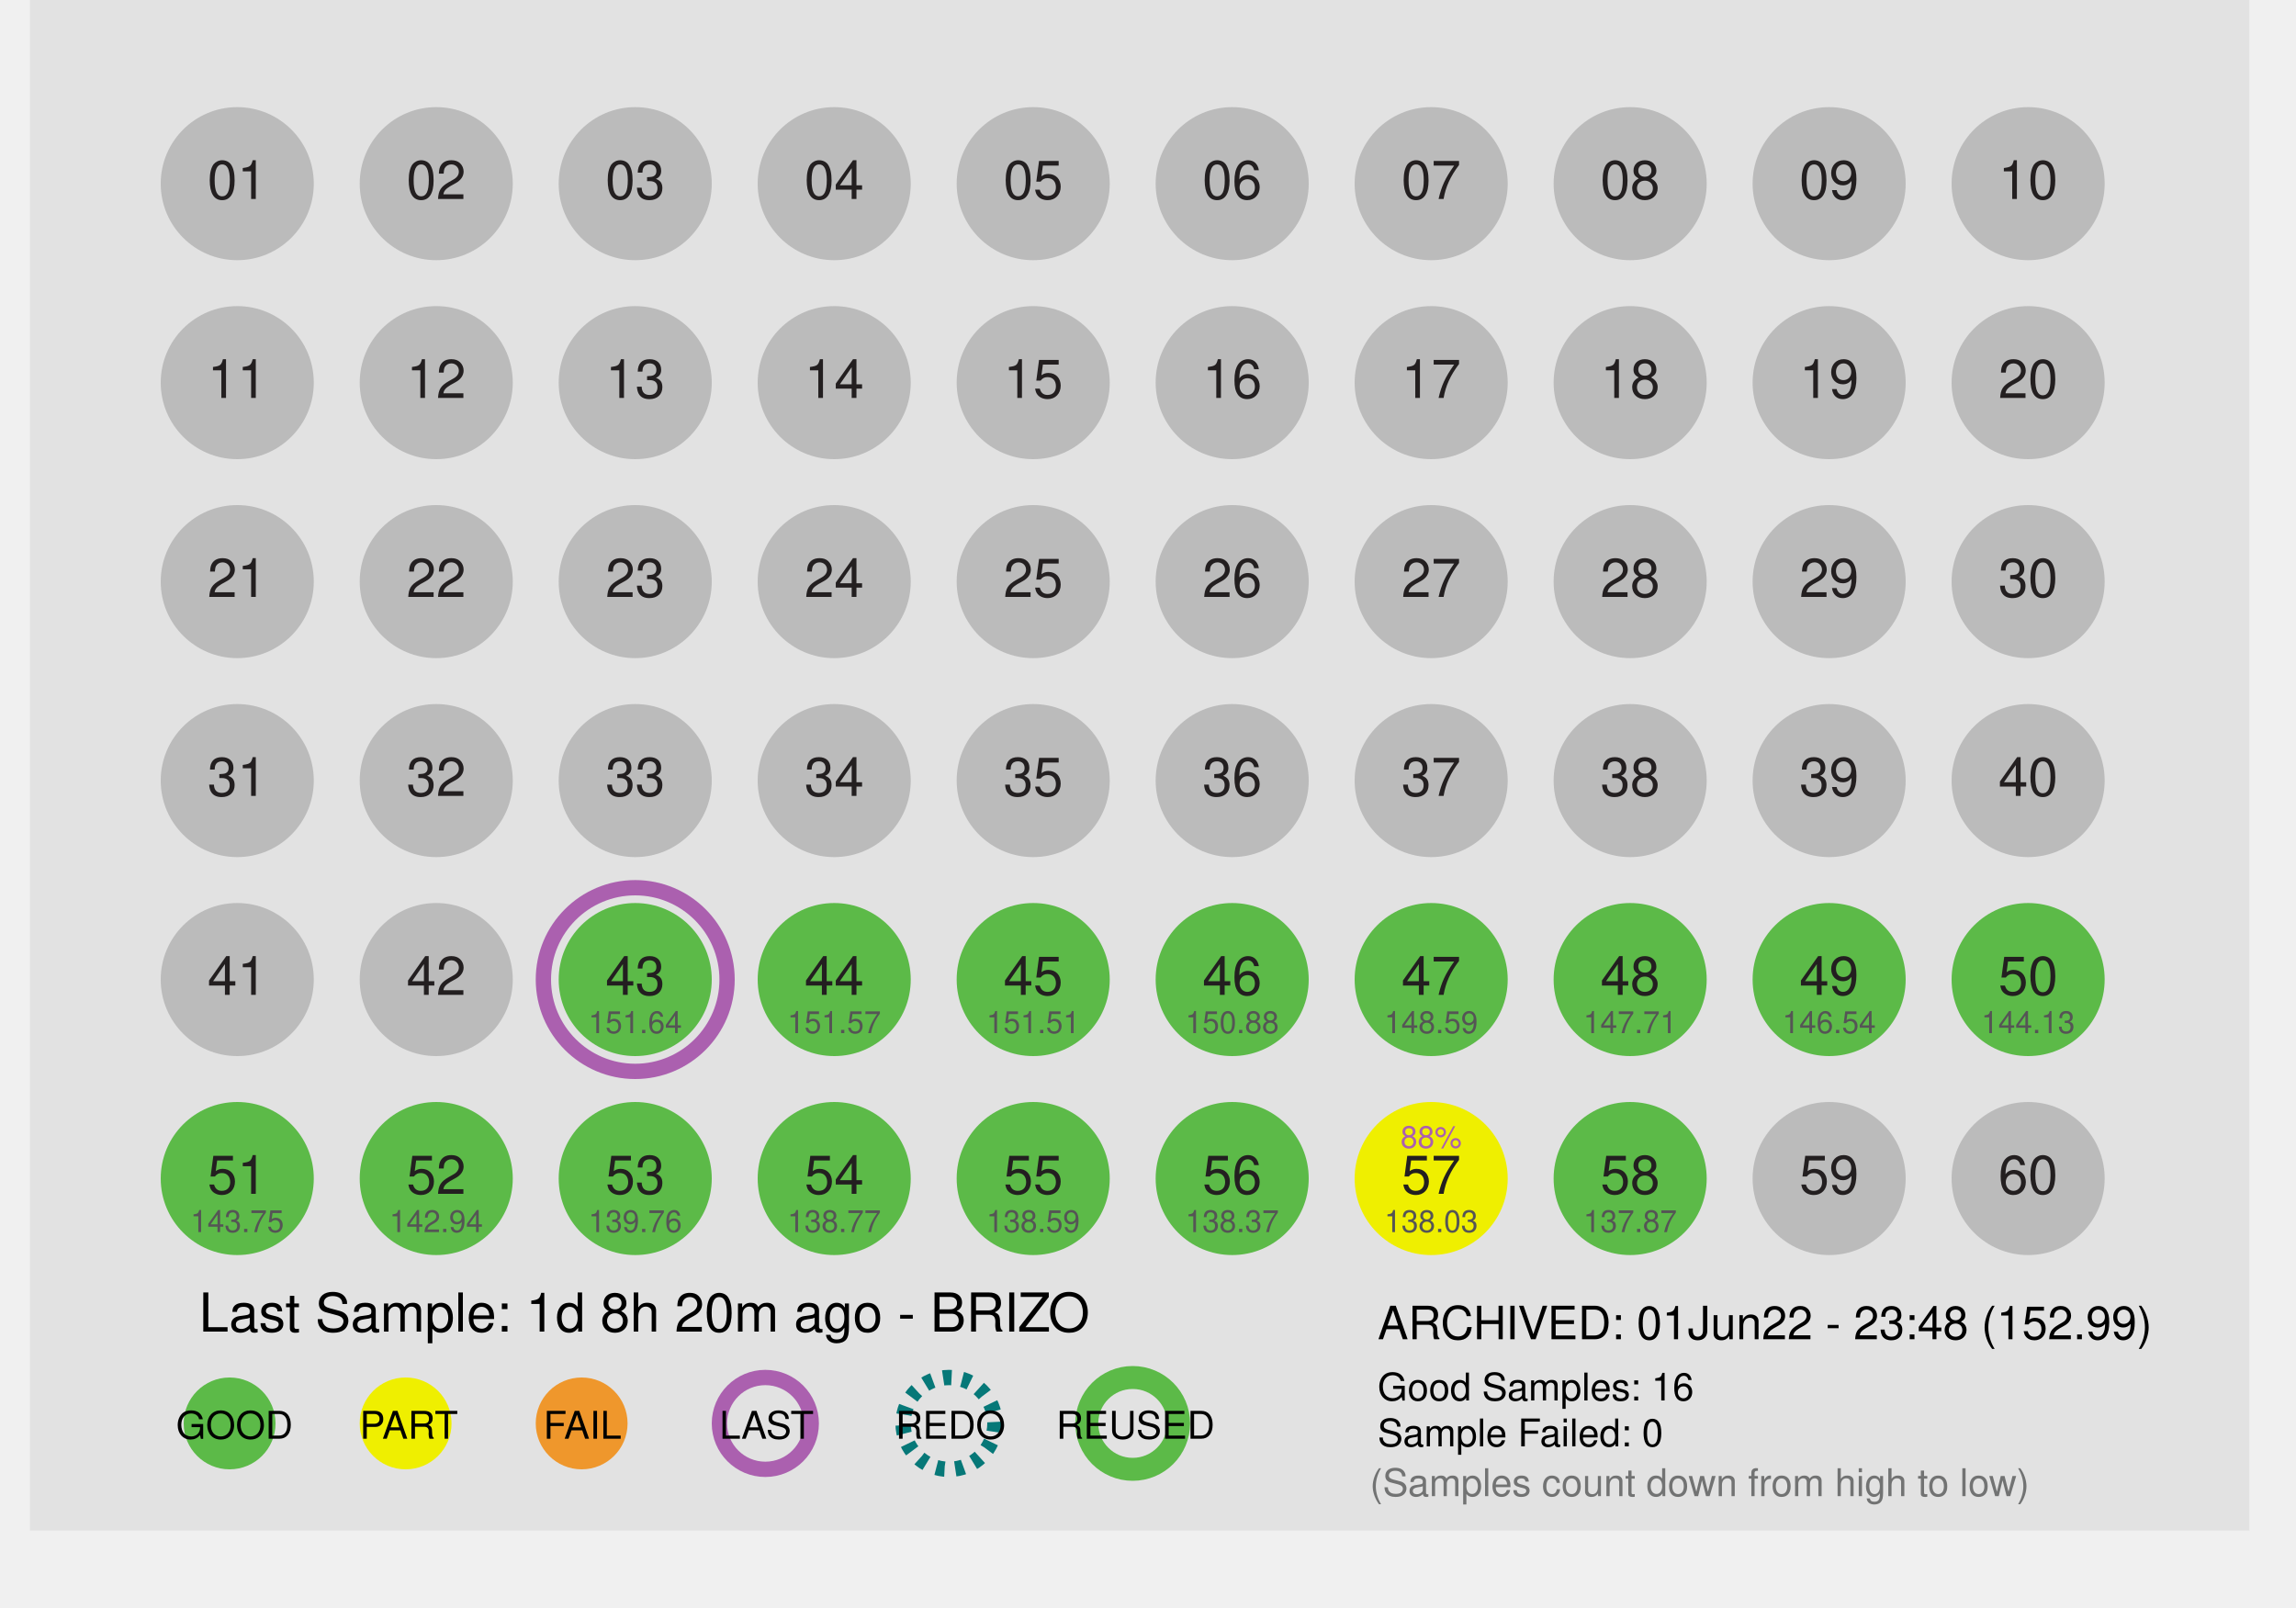
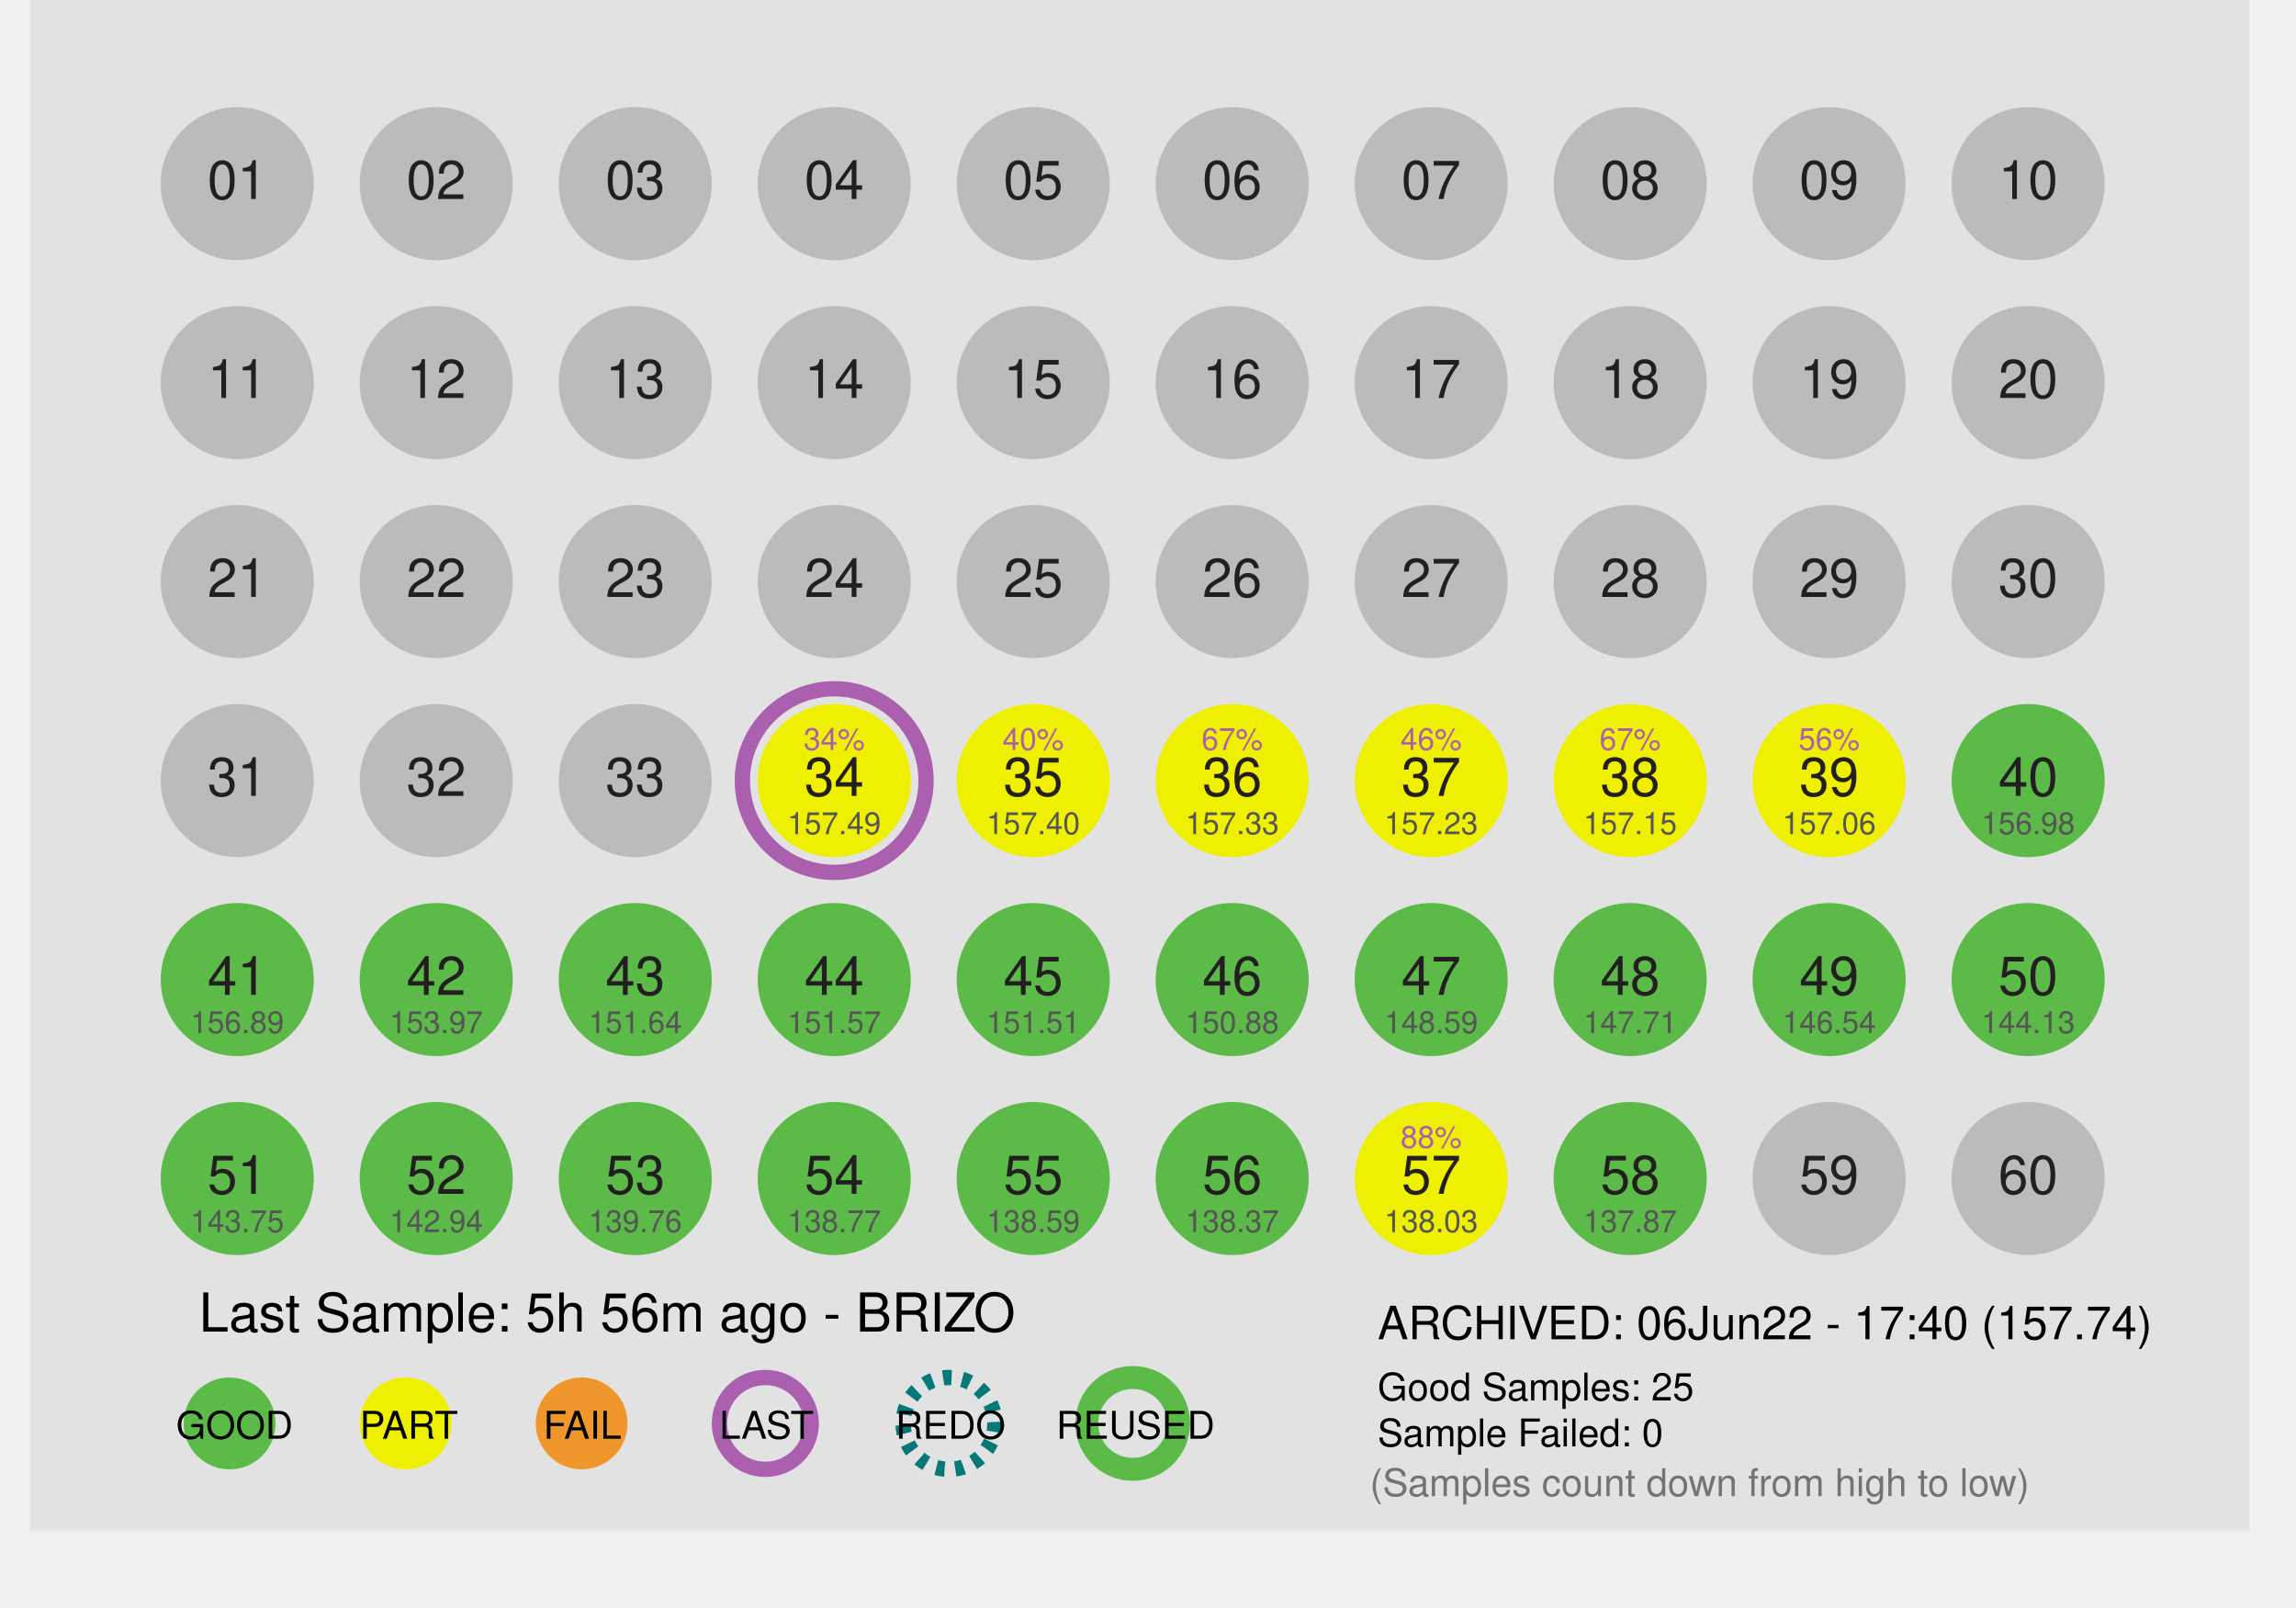
<svg xmlns="http://www.w3.org/2000/svg" id="Layer_1" data-name="Layer 1" x="0px" y="0px" viewBox="0 0 300 210" xml:space="preserve">
  <defs>
    <style>
 .st1 { fill: #dcddde; }
 .st2, .st3 { fill: #fff; }
 .st2 { stroke: #9b509f; }
 .st10, .st2, .st3 { stroke-miterlimit: 10; }
 .st10, .st2 { stroke-width: 2px; }
 .st3 { stroke: #231f20; }
 .st4 { fill: #ef972c; }
 .st5 { fill: #727373; }
 .st6 { fill: #5cba48; }
 .st7, .st8, .st9 { font-size: 7px; }
 .st7, .st8 { fill: #231f20; }
 .te5, .st7, .st9 { font-family: Helvetica; }
 .st8 { font-family: Helvetica-Bold, Helvetica; font-weight: 700; }
 .st9 { fill: #919396; }
 .st10 { fill: none; stroke: #fff; }

 .fill_gray { fill: #bbbbbb; }
 .fill_white { fill: #fff; }
 .stroke_purple { stroke: #ab60af; fill:none; stroke-width: 2px; }
 .stroke_black  { stroke: #000; fill:none; stroke-width: 2px; }
 .stroke_blue  { stroke: #067878; fill:none; stroke-width: 2px; stroke-dasharray:1.1 1.4;}
 .stroke_green  { stroke: #5cba48; fill:none; stroke-width: 3px;}
 .stroke_dash  { stroke-dasharray:1.1 1.4;}
 .stroke_2px { stroke-width: 2px; }
 .stroke_white { fill: none; stroke: #fff; }
 .stroke_none {stroke: none; fill:none};
 .stroke_darkGray { stroke: #231f20; fill: none; stroke-width: 2px;}
 .fill_orange { fill: #ef972c; }
 .fill_yellow { fill: #efef00; }
 .fill_lightgray { fill: #e2e2e2; }
 .thick_orange     { stroke-width:4px; fill:none; stroke: #ef972c; }
 .thick_yellow     { stroke-width:4px; fill:none; stroke: #f7ca0b; }
 .thick_gray       { stroke-width:4px; fill:none; stroke: #bbbbbb; }
 .thick_green      { stroke-width:4px; fill:none; stroke: #5cba48; }
 .fill_green { fill: #5cba48; }
 .font_size4 { font-size: 4px; }
 .font_size5 { font-size: 5px; }
 .font_size6 { font-size: 6px; }
 .font_size7 { font-size: 7px; }
 .font_size9 { font-size: 9px; }
 .fill_red {fill: #e24466; }
 .fill_purple {fill:#ab60af;}
 .fill_darkgray { fill: #555555; }
 .font_helv { font-family: Helvetica; }
 .font_helvBold { font-family: Helvetica-Bold, Helvetica; font-weight: 700; }
 .fill_lightergray { fill: #919396; }
    </style>
  </defs>
  <rect class="fill_lightgray" x="3.91" width="290" height="200" />
  <circle desc="c_big_01" class="stroke_none" cx="31" cy="24" r="12" />
  <circle desc="c_big_02" class="stroke_none" cx="57" cy="24" r="12" />
  <circle desc="c_big_03" class="stroke_none" cx="83" cy="24" r="12" />
  <circle desc="c_big_04" class="stroke_none" cx="109" cy="24" r="12" />
  <circle desc="c_big_05" class="stroke_none" cx="135" cy="24" r="12" />
  <circle desc="c_big_06" class="stroke_none" cx="161" cy="24" r="12" />
  <circle desc="c_big_07" class="stroke_none" cx="187" cy="24" r="12" />
  <circle desc="c_big_08" class="stroke_none" cx="213" cy="24" r="12" />
  <circle desc="c_big_09" class="stroke_none" cx="239" cy="24" r="12" />
  <circle desc="c_big_10" class="stroke_none" cx="265" cy="24" r="12" />
  <circle desc="c_big_11" class="stroke_none" cx="31" cy="50" r="12" />
  <circle desc="c_big_12" class="stroke_none" cx="57" cy="50" r="12" />
  <circle desc="c_big_13" class="stroke_none" cx="83" cy="50" r="12" />
  <circle desc="c_big_14" class="stroke_none" cx="109" cy="50" r="12" />
  <circle desc="c_big_15" class="stroke_none" cx="135" cy="50" r="12" />
  <circle desc="c_big_16" class="stroke_none" cx="161" cy="50" r="12" />
  <circle desc="c_big_17" class="stroke_none" cx="187" cy="50" r="12" />
  <circle desc="c_big_18" class="stroke_none" cx="213" cy="50" r="12" />
  <circle desc="c_big_19" class="stroke_none" cx="239" cy="50" r="12" />
  <circle desc="c_big_20" class="stroke_none" cx="265" cy="50" r="12" />
  <circle desc="c_big_21" class="stroke_none" cx="31" cy="76" r="12" />
  <circle desc="c_big_22" class="stroke_none" cx="57" cy="76" r="12" />
  <circle desc="c_big_23" class="stroke_none" cx="83" cy="76" r="12" />
  <circle desc="c_big_24" class="stroke_none" cx="109" cy="76" r="12" />
  <circle desc="c_big_25" class="stroke_none" cx="135" cy="76" r="12" />
  <circle desc="c_big_26" class="stroke_none" cx="161" cy="76" r="12" />
  <circle desc="c_big_27" class="stroke_none" cx="187" cy="76" r="12" />
  <circle desc="c_big_28" class="stroke_none" cx="213" cy="76" r="12" />
  <circle desc="c_big_29" class="stroke_none" cx="239" cy="76" r="12" />
  <circle desc="c_big_30" class="stroke_none" cx="265" cy="76" r="12" />
  <circle desc="c_big_31" class="stroke_none" cx="31" cy="102" r="12" />
  <circle desc="c_big_32" class="stroke_none" cx="57" cy="102" r="12" />
  <circle desc="c_big_33" class="stroke_none" cx="83" cy="102" r="12" />
-   <circle desc="c_big_34" class="stroke_none" cx="109" cy="102" r="12" />
+   <circle desc="c_big_34" class="stroke_purple" cx="109" cy="102" r="12" />
  <circle desc="c_big_35" class="stroke_none" cx="135" cy="102" r="12" />
  <circle desc="c_big_36" class="stroke_none" cx="161" cy="102" r="12" />
  <circle desc="c_big_37" class="stroke_none" cx="187" cy="102" r="12" />
  <circle desc="c_big_38" class="stroke_none" cx="213" cy="102" r="12" />
  <circle desc="c_big_39" class="stroke_none" cx="239" cy="102" r="12" />
  <circle desc="c_big_40" class="stroke_none" cx="265" cy="102" r="12" />
  <circle desc="c_big_41" class="stroke_none" cx="31" cy="128" r="12" />
  <circle desc="c_big_42" class="stroke_none" cx="57" cy="128" r="12" />
-   <circle desc="c_big_43" class="stroke_purple" cx="83" cy="128" r="12" />
+   <circle desc="c_big_43" class="stroke_none" cx="83" cy="128" r="12" />
  <circle desc="c_big_44" class="stroke_none" cx="109" cy="128" r="12" />
  <circle desc="c_big_45" class="stroke_none" cx="135" cy="128" r="12" />
  <circle desc="c_big_46" class="stroke_none" cx="161" cy="128" r="12" />
  <circle desc="c_big_47" class="stroke_none" cx="187" cy="128" r="12" />
  <circle desc="c_big_48" class="stroke_none" cx="213" cy="128" r="12" />
  <circle desc="c_big_49" class="stroke_none" cx="239" cy="128" r="12" />
  <circle desc="c_big_50" class="stroke_none" cx="265" cy="128" r="12" />
  <circle desc="c_big_51" class="stroke_none" cx="31" cy="154" r="12" />
  <circle desc="c_big_52" class="stroke_none" cx="57" cy="154" r="12" />
  <circle desc="c_big_53" class="stroke_none" cx="83" cy="154" r="12" />
  <circle desc="c_big_54" class="stroke_none" cx="109" cy="154" r="12" />
  <circle desc="c_big_55" class="stroke_none" cx="135" cy="154" r="12" />
  <circle desc="c_big_56" class="stroke_none" cx="161" cy="154" r="12" />
  <circle desc="c_big_57" class="stroke_none" cx="187" cy="154" r="12" />
  <circle desc="c_big_58" class="stroke_none" cx="213" cy="154" r="12" />
  <circle desc="c_big_59" class="stroke_none" cx="239" cy="154" r="12" />
  <circle desc="c_big_60" class="stroke_none" cx="265" cy="154" r="12" />
  <circle desc="c_small_01" class="fill_gray" cx="31" cy="24" r="10" />
  <circle desc="c_small_02" class="fill_gray" cx="57" cy="24" r="10" />
  <circle desc="c_small_03" class="fill_gray" cx="83" cy="24" r="10" />
  <circle desc="c_small_04" class="fill_gray" cx="109" cy="24" r="10" />
  <circle desc="c_small_05" class="fill_gray" cx="135" cy="24" r="10" />
  <circle desc="c_small_06" class="fill_gray" cx="161" cy="24" r="10" />
  <circle desc="c_small_07" class="fill_gray" cx="187" cy="24" r="10" />
  <circle desc="c_small_08" class="fill_gray" cx="213" cy="24" r="10" />
  <circle desc="c_small_09" class="fill_gray" cx="239" cy="24" r="10" />
  <circle desc="c_small_10" class="fill_gray" cx="265" cy="24" r="10" />
  <circle desc="c_small_11" class="fill_gray" cx="31" cy="50" r="10" />
  <circle desc="c_small_12" class="fill_gray" cx="57" cy="50" r="10" />
  <circle desc="c_small_13" class="fill_gray" cx="83" cy="50" r="10" />
  <circle desc="c_small_14" class="fill_gray" cx="109" cy="50" r="10" />
  <circle desc="c_small_15" class="fill_gray" cx="135" cy="50" r="10" />
  <circle desc="c_small_16" class="fill_gray" cx="161" cy="50" r="10" />
  <circle desc="c_small_17" class="fill_gray" cx="187" cy="50" r="10" />
  <circle desc="c_small_18" class="fill_gray" cx="213" cy="50" r="10" />
  <circle desc="c_small_19" class="fill_gray" cx="239" cy="50" r="10" />
  <circle desc="c_small_20" class="fill_gray" cx="265" cy="50" r="10" />
  <circle desc="c_small_21" class="fill_gray" cx="31" cy="76" r="10" />
  <circle desc="c_small_22" class="fill_gray" cx="57" cy="76" r="10" />
  <circle desc="c_small_23" class="fill_gray" cx="83" cy="76" r="10" />
  <circle desc="c_small_24" class="fill_gray" cx="109" cy="76" r="10" />
  <circle desc="c_small_25" class="fill_gray" cx="135" cy="76" r="10" />
  <circle desc="c_small_26" class="fill_gray" cx="161" cy="76" r="10" />
  <circle desc="c_small_27" class="fill_gray" cx="187" cy="76" r="10" />
  <circle desc="c_small_28" class="fill_gray" cx="213" cy="76" r="10" />
  <circle desc="c_small_29" class="fill_gray" cx="239" cy="76" r="10" />
  <circle desc="c_small_30" class="fill_gray" cx="265" cy="76" r="10" />
  <circle desc="c_small_31" class="fill_gray" cx="31" cy="102" r="10" />
  <circle desc="c_small_32" class="fill_gray" cx="57" cy="102" r="10" />
  <circle desc="c_small_33" class="fill_gray" cx="83" cy="102" r="10" />
-   <circle desc="c_small_34" class="fill_gray" cx="109" cy="102" r="10" />
-   <circle desc="c_small_35" class="fill_gray" cx="135" cy="102" r="10" />
-   <circle desc="c_small_36" class="fill_gray" cx="161" cy="102" r="10" />
-   <circle desc="c_small_37" class="fill_gray" cx="187" cy="102" r="10" />
-   <circle desc="c_small_38" class="fill_gray" cx="213" cy="102" r="10" />
-   <circle desc="c_small_39" class="fill_gray" cx="239" cy="102" r="10" />
-   <circle desc="c_small_40" class="fill_gray" cx="265" cy="102" r="10" />
-   <circle desc="c_small_41" class="fill_gray" cx="31" cy="128" r="10" />
-   <circle desc="c_small_42" class="fill_gray" cx="57" cy="128" r="10" />
+   <circle desc="c_small_34" class="fill_yellow" cx="109" cy="102" r="10" />
+   <circle desc="c_small_35" class="fill_yellow" cx="135" cy="102" r="10" />
+   <circle desc="c_small_36" class="fill_yellow" cx="161" cy="102" r="10" />
+   <circle desc="c_small_37" class="fill_yellow" cx="187" cy="102" r="10" />
+   <circle desc="c_small_38" class="fill_yellow" cx="213" cy="102" r="10" />
+   <circle desc="c_small_39" class="fill_yellow" cx="239" cy="102" r="10" />
+   <circle desc="c_small_40" class="fill_green" cx="265" cy="102" r="10" />
+   <circle desc="c_small_41" class="fill_green" cx="31" cy="128" r="10" />
+   <circle desc="c_small_42" class="fill_green" cx="57" cy="128" r="10" />
  <circle desc="c_small_43" class="fill_green" cx="83" cy="128" r="10" />
  <circle desc="c_small_44" class="fill_green" cx="109" cy="128" r="10" />
  <circle desc="c_small_45" class="fill_green" cx="135" cy="128" r="10" />
  <circle desc="c_small_46" class="fill_green" cx="161" cy="128" r="10" />
  <circle desc="c_small_47" class="fill_green" cx="187" cy="128" r="10" />
  <circle desc="c_small_48" class="fill_green" cx="213" cy="128" r="10" />
  <circle desc="c_small_49" class="fill_green" cx="239" cy="128" r="10" />
  <circle desc="c_small_50" class="fill_green" cx="265" cy="128" r="10" />
  <circle desc="c_small_51" class="fill_green" cx="31" cy="154" r="10" />
  <circle desc="c_small_52" class="fill_green" cx="57" cy="154" r="10" />
  <circle desc="c_small_53" class="fill_green" cx="83" cy="154" r="10" />
  <circle desc="c_small_54" class="fill_green" cx="109" cy="154" r="10" />
  <circle desc="c_small_55" class="fill_green" cx="135" cy="154" r="10" />
  <circle desc="c_small_56" class="fill_green" cx="161" cy="154" r="10" />
  <circle desc="c_small_57" class="fill_yellow" cx="187" cy="154" r="10" />
  <circle desc="c_small_58" class="fill_green" cx="213" cy="154" r="10" />
  <circle desc="c_small_59" class="fill_gray" cx="239" cy="154" r="10" />
  <circle desc="c_small_60" class="fill_gray" cx="265" cy="154" r="10" />
  <text desc="t_label_01" class="st7" text-anchor="middle" transform="translate(31 26)">01</text>
  <text desc="t_label_02" class="st7" text-anchor="middle" transform="translate(57 26)">02</text>
  <text desc="t_label_03" class="st7" text-anchor="middle" transform="translate(83 26)">03</text>
  <text desc="t_label_04" class="st7" text-anchor="middle" transform="translate(109 26)">04</text>
  <text desc="t_label_05" class="st7" text-anchor="middle" transform="translate(135 26)">05</text>
  <text desc="t_label_06" class="st7" text-anchor="middle" transform="translate(161 26)">06</text>
  <text desc="t_label_07" class="st7" text-anchor="middle" transform="translate(187 26)">07</text>
  <text desc="t_label_08" class="st7" text-anchor="middle" transform="translate(213 26)">08</text>
  <text desc="t_label_09" class="st7" text-anchor="middle" transform="translate(239 26)">09</text>
  <text desc="t_label_10" class="st7" text-anchor="middle" transform="translate(265 26)">10</text>
  <text desc="t_label_11" class="st7" text-anchor="middle" transform="translate(31 52)">11</text>
  <text desc="t_label_12" class="st7" text-anchor="middle" transform="translate(57 52)">12</text>
  <text desc="t_label_13" class="st7" text-anchor="middle" transform="translate(83 52)">13</text>
  <text desc="t_label_14" class="st7" text-anchor="middle" transform="translate(109 52)">14</text>
  <text desc="t_label_15" class="st7" text-anchor="middle" transform="translate(135 52)">15</text>
  <text desc="t_label_16" class="st7" text-anchor="middle" transform="translate(161 52)">16</text>
  <text desc="t_label_17" class="st7" text-anchor="middle" transform="translate(187 52)">17</text>
  <text desc="t_label_18" class="st7" text-anchor="middle" transform="translate(213 52)">18</text>
  <text desc="t_label_19" class="st7" text-anchor="middle" transform="translate(239 52)">19</text>
  <text desc="t_label_20" class="st7" text-anchor="middle" transform="translate(265 52)">20</text>
  <text desc="t_label_21" class="st7" text-anchor="middle" transform="translate(31 78)">21</text>
  <text desc="t_label_22" class="st7" text-anchor="middle" transform="translate(57 78)">22</text>
  <text desc="t_label_23" class="st7" text-anchor="middle" transform="translate(83 78)">23</text>
  <text desc="t_label_24" class="st7" text-anchor="middle" transform="translate(109 78)">24</text>
  <text desc="t_label_25" class="st7" text-anchor="middle" transform="translate(135 78)">25</text>
  <text desc="t_label_26" class="st7" text-anchor="middle" transform="translate(161 78)">26</text>
  <text desc="t_label_27" class="st7" text-anchor="middle" transform="translate(187 78)">27</text>
  <text desc="t_label_28" class="st7" text-anchor="middle" transform="translate(213 78)">28</text>
  <text desc="t_label_29" class="st7" text-anchor="middle" transform="translate(239 78)">29</text>
  <text desc="t_label_30" class="st7" text-anchor="middle" transform="translate(265 78)">30</text>
  <text desc="t_label_31" class="st7" text-anchor="middle" transform="translate(31 104)">31</text>
  <text desc="t_label_32" class="st7" text-anchor="middle" transform="translate(57 104)">32</text>
  <text desc="t_label_33" class="st7" text-anchor="middle" transform="translate(83 104)">33</text>
  <text desc="t_label_34" class="st7" text-anchor="middle" transform="translate(109 104)">34</text>
  <text desc="t_label_35" class="st7" text-anchor="middle" transform="translate(135 104)">35</text>
  <text desc="t_label_36" class="st7" text-anchor="middle" transform="translate(161 104)">36</text>
  <text desc="t_label_37" class="st7" text-anchor="middle" transform="translate(187 104)">37</text>
  <text desc="t_label_38" class="st7" text-anchor="middle" transform="translate(213 104)">38</text>
  <text desc="t_label_39" class="st7" text-anchor="middle" transform="translate(239 104)">39</text>
  <text desc="t_label_40" class="st7" text-anchor="middle" transform="translate(265 104)">40</text>
  <text desc="t_label_41" class="st7" text-anchor="middle" transform="translate(31 130)">41</text>
  <text desc="t_label_42" class="st7" text-anchor="middle" transform="translate(57 130)">42</text>
  <text desc="t_label_43" class="st7" text-anchor="middle" transform="translate(83 130)">43</text>
  <text desc="t_label_44" class="st7" text-anchor="middle" transform="translate(109 130)">44</text>
  <text desc="t_label_45" class="st7" text-anchor="middle" transform="translate(135 130)">45</text>
  <text desc="t_label_46" class="st7" text-anchor="middle" transform="translate(161 130)">46</text>
  <text desc="t_label_47" class="st7" text-anchor="middle" transform="translate(187 130)">47</text>
  <text desc="t_label_48" class="st7" text-anchor="middle" transform="translate(213 130)">48</text>
  <text desc="t_label_49" class="st7" text-anchor="middle" transform="translate(239 130)">49</text>
  <text desc="t_label_50" class="st7" text-anchor="middle" transform="translate(265 130)">50</text>
  <text desc="t_label_51" class="st7" text-anchor="middle" transform="translate(31 156)">51</text>
  <text desc="t_label_52" class="st7" text-anchor="middle" transform="translate(57 156)">52</text>
  <text desc="t_label_53" class="st7" text-anchor="middle" transform="translate(83 156)">53</text>
  <text desc="t_label_54" class="st7" text-anchor="middle" transform="translate(109 156)">54</text>
  <text desc="t_label_55" class="st7" text-anchor="middle" transform="translate(135 156)">55</text>
  <text desc="t_label_56" class="st7" text-anchor="middle" transform="translate(161 156)">56</text>
  <text desc="t_label_57" class="st7" text-anchor="middle" transform="translate(187 156)">57</text>
  <text desc="t_label_58" class="st7" text-anchor="middle" transform="translate(213 156)">58</text>
  <text desc="t_label_59" class="st7" text-anchor="middle" transform="translate(239 156)">59</text>
  <text desc="t_label_60" class="st7" text-anchor="middle" transform="translate(265 156)">60</text>
  <text desc="pct_label_01" text-anchor="middle" class="te5 font_size4 fill_purple" transform="translate(31 20)" />
  <text desc="pct_label_02" text-anchor="middle" class="te5 font_size4 fill_purple" transform="translate(57 20)" />
  <text desc="pct_label_03" text-anchor="middle" class="te5 font_size4 fill_purple" transform="translate(83 20)" />
  <text desc="pct_label_04" text-anchor="middle" class="te5 font_size4 fill_purple" transform="translate(109 20)" />
  <text desc="pct_label_05" text-anchor="middle" class="te5 font_size4 fill_purple" transform="translate(135 20)" />
  <text desc="pct_label_06" text-anchor="middle" class="te5 font_size4 fill_purple" transform="translate(161 20)" />
  <text desc="pct_label_07" text-anchor="middle" class="te5 font_size4 fill_purple" transform="translate(187 20)" />
  <text desc="pct_label_08" text-anchor="middle" class="te5 font_size4 fill_purple" transform="translate(213 20)" />
  <text desc="pct_label_09" text-anchor="middle" class="te5 font_size4 fill_purple" transform="translate(239 20)" />
  <text desc="pct_label_10" text-anchor="middle" class="te5 font_size4 fill_purple" transform="translate(265 20)" />
  <text desc="pct_label_11" text-anchor="middle" class="te5 font_size4 fill_purple" transform="translate(31 46)" />
  <text desc="pct_label_12" text-anchor="middle" class="te5 font_size4 fill_purple" transform="translate(57 46)" />
  <text desc="pct_label_13" text-anchor="middle" class="te5 font_size4 fill_purple" transform="translate(83 46)" />
  <text desc="pct_label_14" text-anchor="middle" class="te5 font_size4 fill_purple" transform="translate(109 46)" />
  <text desc="pct_label_15" text-anchor="middle" class="te5 font_size4 fill_purple" transform="translate(135 46)" />
  <text desc="pct_label_16" text-anchor="middle" class="te5 font_size4 fill_purple" transform="translate(161 46)" />
  <text desc="pct_label_17" text-anchor="middle" class="te5 font_size4 fill_purple" transform="translate(187 46)" />
  <text desc="pct_label_18" text-anchor="middle" class="te5 font_size4 fill_purple" transform="translate(213 46)" />
  <text desc="pct_label_19" text-anchor="middle" class="te5 font_size4 fill_purple" transform="translate(239 46)" />
  <text desc="pct_label_20" text-anchor="middle" class="te5 font_size4 fill_purple" transform="translate(265 46)" />
  <text desc="pct_label_21" text-anchor="middle" class="te5 font_size4 fill_purple" transform="translate(31 72)" />
  <text desc="pct_label_22" text-anchor="middle" class="te5 font_size4 fill_purple" transform="translate(57 72)" />
  <text desc="pct_label_23" text-anchor="middle" class="te5 font_size4 fill_purple" transform="translate(83 72)" />
  <text desc="pct_label_24" text-anchor="middle" class="te5 font_size4 fill_purple" transform="translate(109 72)" />
  <text desc="pct_label_25" text-anchor="middle" class="te5 font_size4 fill_purple" transform="translate(135 72)" />
  <text desc="pct_label_26" text-anchor="middle" class="te5 font_size4 fill_purple" transform="translate(161 72)" />
  <text desc="pct_label_27" text-anchor="middle" class="te5 font_size4 fill_purple" transform="translate(187 72)" />
  <text desc="pct_label_28" text-anchor="middle" class="te5 font_size4 fill_purple" transform="translate(213 72)" />
  <text desc="pct_label_29" text-anchor="middle" class="te5 font_size4 fill_purple" transform="translate(239 72)" />
  <text desc="pct_label_30" text-anchor="middle" class="te5 font_size4 fill_purple" transform="translate(265 72)" />
  <text desc="pct_label_31" text-anchor="middle" class="te5 font_size4 fill_purple" transform="translate(31 98)" />
  <text desc="pct_label_32" text-anchor="middle" class="te5 font_size4 fill_purple" transform="translate(57 98)" />
  <text desc="pct_label_33" text-anchor="middle" class="te5 font_size4 fill_purple" transform="translate(83 98)" />
-   <text desc="pct_label_34" text-anchor="middle" class="te5 font_size4 fill_purple" transform="translate(109 98)" />
-   <text desc="pct_label_35" text-anchor="middle" class="te5 font_size4 fill_purple" transform="translate(135 98)" />
-   <text desc="pct_label_36" text-anchor="middle" class="te5 font_size4 fill_purple" transform="translate(161 98)" />
-   <text desc="pct_label_37" text-anchor="middle" class="te5 font_size4 fill_purple" transform="translate(187 98)" />
-   <text desc="pct_label_38" text-anchor="middle" class="te5 font_size4 fill_purple" transform="translate(213 98)" />
-   <text desc="pct_label_39" text-anchor="middle" class="te5 font_size4 fill_purple" transform="translate(239 98)" />
+   <text desc="pct_label_34" text-anchor="middle" class="te5 font_size4 fill_purple" transform="translate(109 98)">34%</text>
+   <text desc="pct_label_35" text-anchor="middle" class="te5 font_size4 fill_purple" transform="translate(135 98)">40%</text>
+   <text desc="pct_label_36" text-anchor="middle" class="te5 font_size4 fill_purple" transform="translate(161 98)">67%</text>
+   <text desc="pct_label_37" text-anchor="middle" class="te5 font_size4 fill_purple" transform="translate(187 98)">46%</text>
+   <text desc="pct_label_38" text-anchor="middle" class="te5 font_size4 fill_purple" transform="translate(213 98)">67%</text>
+   <text desc="pct_label_39" text-anchor="middle" class="te5 font_size4 fill_purple" transform="translate(239 98)">56%</text>
  <text desc="pct_label_40" text-anchor="middle" class="te5 font_size4 fill_purple" transform="translate(265 98)" />
  <text desc="pct_label_41" text-anchor="middle" class="te5 font_size4 fill_purple" transform="translate(31 124)" />
  <text desc="pct_label_42" text-anchor="middle" class="te5 font_size4 fill_purple" transform="translate(57 124)" />
  <text desc="pct_label_43" text-anchor="middle" class="te5 font_size4 fill_purple" transform="translate(83 124)" />
  <text desc="pct_label_44" text-anchor="middle" class="te5 font_size4 fill_purple" transform="translate(109 124)" />
  <text desc="pct_label_45" text-anchor="middle" class="te5 font_size4 fill_purple" transform="translate(135 124)" />
  <text desc="pct_label_46" text-anchor="middle" class="te5 font_size4 fill_purple" transform="translate(161 124)" />
  <text desc="pct_label_47" text-anchor="middle" class="te5 font_size4 fill_purple" transform="translate(187 124)" />
  <text desc="pct_label_48" text-anchor="middle" class="te5 font_size4 fill_purple" transform="translate(213 124)" />
  <text desc="pct_label_49" text-anchor="middle" class="te5 font_size4 fill_purple" transform="translate(239 124)" />
  <text desc="pct_label_50" text-anchor="middle" class="te5 font_size4 fill_purple" transform="translate(265 124)" />
  <text desc="pct_label_51" text-anchor="middle" class="te5 font_size4 fill_purple" transform="translate(31 150)" />
  <text desc="pct_label_52" text-anchor="middle" class="te5 font_size4 fill_purple" transform="translate(57 150)" />
  <text desc="pct_label_53" text-anchor="middle" class="te5 font_size4 fill_purple" transform="translate(83 150)" />
  <text desc="pct_label_54" text-anchor="middle" class="te5 font_size4 fill_purple" transform="translate(109 150)" />
  <text desc="pct_label_55" text-anchor="middle" class="te5 font_size4 fill_purple" transform="translate(135 150)" />
  <text desc="pct_label_56" text-anchor="middle" class="te5 font_size4 fill_purple" transform="translate(161 150)" />
  <text desc="pct_label_57" text-anchor="middle" class="te5 font_size4 fill_purple" transform="translate(187 150)">88%</text>
  <text desc="pct_label_58" text-anchor="middle" class="te5 font_size4 fill_purple" transform="translate(213 150)" />
  <text desc="pct_label_59" text-anchor="middle" class="te5 font_size4 fill_purple" transform="translate(239 150)" />
  <text desc="pct_label_60" text-anchor="middle" class="te5 font_size4 fill_purple" transform="translate(265 150)" />
  <text desc="time_label_01" text-anchor="middle" class="te5 font_size4 fill_darkgray" transform="translate(31 31)" />
  <text desc="time_label_02" text-anchor="middle" class="te5 font_size4 fill_darkgray" transform="translate(57 31)" />
  <text desc="time_label_03" text-anchor="middle" class="te5 font_size4 fill_darkgray" transform="translate(83 31)" />
  <text desc="time_label_04" text-anchor="middle" class="te5 font_size4 fill_darkgray" transform="translate(109 31)" />
  <text desc="time_label_05" text-anchor="middle" class="te5 font_size4 fill_darkgray" transform="translate(135 31)" />
  <text desc="time_label_06" text-anchor="middle" class="te5 font_size4 fill_darkgray" transform="translate(161 31)" />
  <text desc="time_label_07" text-anchor="middle" class="te5 font_size4 fill_darkgray" transform="translate(187 31)" />
  <text desc="time_label_08" text-anchor="middle" class="te5 font_size4 fill_darkgray" transform="translate(213 31)" />
  <text desc="time_label_09" text-anchor="middle" class="te5 font_size4 fill_darkgray" transform="translate(239 31)" />
  <text desc="time_label_10" text-anchor="middle" class="te5 font_size4 fill_darkgray" transform="translate(265 31)" />
  <text desc="time_label_11" text-anchor="middle" class="te5 font_size4 fill_darkgray" transform="translate(31 57)" />
  <text desc="time_label_12" text-anchor="middle" class="te5 font_size4 fill_darkgray" transform="translate(57 57)" />
  <text desc="time_label_13" text-anchor="middle" class="te5 font_size4 fill_darkgray" transform="translate(83 57)" />
  <text desc="time_label_14" text-anchor="middle" class="te5 font_size4 fill_darkgray" transform="translate(109 57)" />
  <text desc="time_label_15" text-anchor="middle" class="te5 font_size4 fill_darkgray" transform="translate(135 57)" />
  <text desc="time_label_16" text-anchor="middle" class="te5 font_size4 fill_darkgray" transform="translate(161 57)" />
  <text desc="time_label_17" text-anchor="middle" class="te5 font_size4 fill_darkgray" transform="translate(187 57)" />
  <text desc="time_label_18" text-anchor="middle" class="te5 font_size4 fill_darkgray" transform="translate(213 57)" />
  <text desc="time_label_19" text-anchor="middle" class="te5 font_size4 fill_darkgray" transform="translate(239 57)" />
  <text desc="time_label_20" text-anchor="middle" class="te5 font_size4 fill_darkgray" transform="translate(265 57)" />
  <text desc="time_label_21" text-anchor="middle" class="te5 font_size4 fill_darkgray" transform="translate(31 83)" />
  <text desc="time_label_22" text-anchor="middle" class="te5 font_size4 fill_darkgray" transform="translate(57 83)" />
  <text desc="time_label_23" text-anchor="middle" class="te5 font_size4 fill_darkgray" transform="translate(83 83)" />
  <text desc="time_label_24" text-anchor="middle" class="te5 font_size4 fill_darkgray" transform="translate(109 83)" />
  <text desc="time_label_25" text-anchor="middle" class="te5 font_size4 fill_darkgray" transform="translate(135 83)" />
  <text desc="time_label_26" text-anchor="middle" class="te5 font_size4 fill_darkgray" transform="translate(161 83)" />
  <text desc="time_label_27" text-anchor="middle" class="te5 font_size4 fill_darkgray" transform="translate(187 83)" />
  <text desc="time_label_28" text-anchor="middle" class="te5 font_size4 fill_darkgray" transform="translate(213 83)" />
  <text desc="time_label_29" text-anchor="middle" class="te5 font_size4 fill_darkgray" transform="translate(239 83)" />
  <text desc="time_label_30" text-anchor="middle" class="te5 font_size4 fill_darkgray" transform="translate(265 83)" />
  <text desc="time_label_31" text-anchor="middle" class="te5 font_size4 fill_darkgray" transform="translate(31 109)" />
  <text desc="time_label_32" text-anchor="middle" class="te5 font_size4 fill_darkgray" transform="translate(57 109)" />
  <text desc="time_label_33" text-anchor="middle" class="te5 font_size4 fill_darkgray" transform="translate(83 109)" />
-   <text desc="time_label_34" text-anchor="middle" class="te5 font_size4 fill_darkgray" transform="translate(109 109)" />
-   <text desc="time_label_35" text-anchor="middle" class="te5 font_size4 fill_darkgray" transform="translate(135 109)" />
-   <text desc="time_label_36" text-anchor="middle" class="te5 font_size4 fill_darkgray" transform="translate(161 109)" />
-   <text desc="time_label_37" text-anchor="middle" class="te5 font_size4 fill_darkgray" transform="translate(187 109)" />
-   <text desc="time_label_38" text-anchor="middle" class="te5 font_size4 fill_darkgray" transform="translate(213 109)" />
-   <text desc="time_label_39" text-anchor="middle" class="te5 font_size4 fill_darkgray" transform="translate(239 109)" />
-   <text desc="time_label_40" text-anchor="middle" class="te5 font_size4 fill_darkgray" transform="translate(265 109)" />
-   <text desc="time_label_41" text-anchor="middle" class="te5 font_size4 fill_darkgray" transform="translate(31 135)" />
-   <text desc="time_label_42" text-anchor="middle" class="te5 font_size4 fill_darkgray" transform="translate(57 135)" />
+   <text desc="time_label_34" text-anchor="middle" class="te5 font_size4 fill_darkgray" transform="translate(109 109)">157.49</text>
+   <text desc="time_label_35" text-anchor="middle" class="te5 font_size4 fill_darkgray" transform="translate(135 109)">157.40</text>
+   <text desc="time_label_36" text-anchor="middle" class="te5 font_size4 fill_darkgray" transform="translate(161 109)">157.33</text>
+   <text desc="time_label_37" text-anchor="middle" class="te5 font_size4 fill_darkgray" transform="translate(187 109)">157.23</text>
+   <text desc="time_label_38" text-anchor="middle" class="te5 font_size4 fill_darkgray" transform="translate(213 109)">157.15</text>
+   <text desc="time_label_39" text-anchor="middle" class="te5 font_size4 fill_darkgray" transform="translate(239 109)">157.06</text>
+   <text desc="time_label_40" text-anchor="middle" class="te5 font_size4 fill_darkgray" transform="translate(265 109)">156.98</text>
+   <text desc="time_label_41" text-anchor="middle" class="te5 font_size4 fill_darkgray" transform="translate(31 135)">156.89</text>
+   <text desc="time_label_42" text-anchor="middle" class="te5 font_size4 fill_darkgray" transform="translate(57 135)">153.97</text>
  <text desc="time_label_43" text-anchor="middle" class="te5 font_size4 fill_darkgray" transform="translate(83 135)">151.64</text>
  <text desc="time_label_44" text-anchor="middle" class="te5 font_size4 fill_darkgray" transform="translate(109 135)">151.57</text>
  <text desc="time_label_45" text-anchor="middle" class="te5 font_size4 fill_darkgray" transform="translate(135 135)">151.51</text>
  <text desc="time_label_46" text-anchor="middle" class="te5 font_size4 fill_darkgray" transform="translate(161 135)">150.88</text>
  <text desc="time_label_47" text-anchor="middle" class="te5 font_size4 fill_darkgray" transform="translate(187 135)">148.59</text>
  <text desc="time_label_48" text-anchor="middle" class="te5 font_size4 fill_darkgray" transform="translate(213 135)">147.71</text>
  <text desc="time_label_49" text-anchor="middle" class="te5 font_size4 fill_darkgray" transform="translate(239 135)">146.54</text>
  <text desc="time_label_50" text-anchor="middle" class="te5 font_size4 fill_darkgray" transform="translate(265 135)">144.13</text>
  <text desc="time_label_51" text-anchor="middle" class="te5 font_size4 fill_darkgray" transform="translate(31 161)">143.75</text>
  <text desc="time_label_52" text-anchor="middle" class="te5 font_size4 fill_darkgray" transform="translate(57 161)">142.94</text>
  <text desc="time_label_53" text-anchor="middle" class="te5 font_size4 fill_darkgray" transform="translate(83 161)">139.76</text>
  <text desc="time_label_54" text-anchor="middle" class="te5 font_size4 fill_darkgray" transform="translate(109 161)">138.77</text>
  <text desc="time_label_55" text-anchor="middle" class="te5 font_size4 fill_darkgray" transform="translate(135 161)">138.59</text>
  <text desc="time_label_56" text-anchor="middle" class="te5 font_size4 fill_darkgray" transform="translate(161 161)">138.37</text>
  <text desc="time_label_57" text-anchor="middle" class="te5 font_size4 fill_darkgray" transform="translate(187 161)">138.03</text>
  <text desc="time_label_58" text-anchor="middle" class="te5 font_size4 fill_darkgray" transform="translate(213 161)">137.87</text>
  <text desc="time_label_59" text-anchor="middle" class="te5 font_size4 fill_darkgray" transform="translate(239 161)" />
  <text desc="time_label_60" text-anchor="middle" class="te5 font_size4 fill_darkgray" transform="translate(265 161)" />
-   <text class="font_helv font_size7" transform="translate(26 174)">Last Sample: 1d 8h 20m ago - BRIZO</text>
-   <text class="font_helv font_size6" transform="translate(180 175)">ARCHIVED: 01Jun22 - 23:48 (152.99)</text>
-   <text class="te5 font_size5" transform="translate(180 183)">Good Samples: 16 </text>
+   <text class="font_helv font_size7" transform="translate(26 174)">Last Sample: 5h 56m ago - BRIZO</text>
+   <text class="font_helv font_size6" transform="translate(180 175)">ARCHIVED: 06Jun22 - 17:40 (157.74)</text>
+   <text class="te5 font_size5" transform="translate(180 183)">Good Samples: 25 </text>
  <text class="te5 font_size5" transform="translate(180 189)">Sample Failed: 0</text>
  <text class="te5 st5 font_size5" transform="translate(179 195.5)">(Samples count down from high to low)</text>
  <circle class="fill_green" cx="30" cy="186" r="6" />
  <text class="te5 font_size5" transform="translate(23 188)">GOOD</text>
  <circle class="fill_yellow" cx="53" cy="186" r="6" />
  <text class="te5 font_size5" transform="translate(47 188)">PART</text>
  <circle class="fill_orange" cx="76" cy="186" r="6" />
  <text class="te5 font_size5" transform="translate(71 188)">FAIL</text>
  <circle class="stroke_purple" cx="100" cy="186" r="6" />
  <text class="te5 font_size5" transform="translate(94 188)">LAST</text>
  <circle class="stroke_blue stroke_dash" cx="124" cy="186" r="6" />
  <text class="te5 font_size5" transform="translate(117 188)">REDO</text>
  <circle class="stroke_green" cx="148" cy="186" r="6" />
  <text class="te5 font_size5" transform="translate(138 188)">REUSED</text>
</svg>
